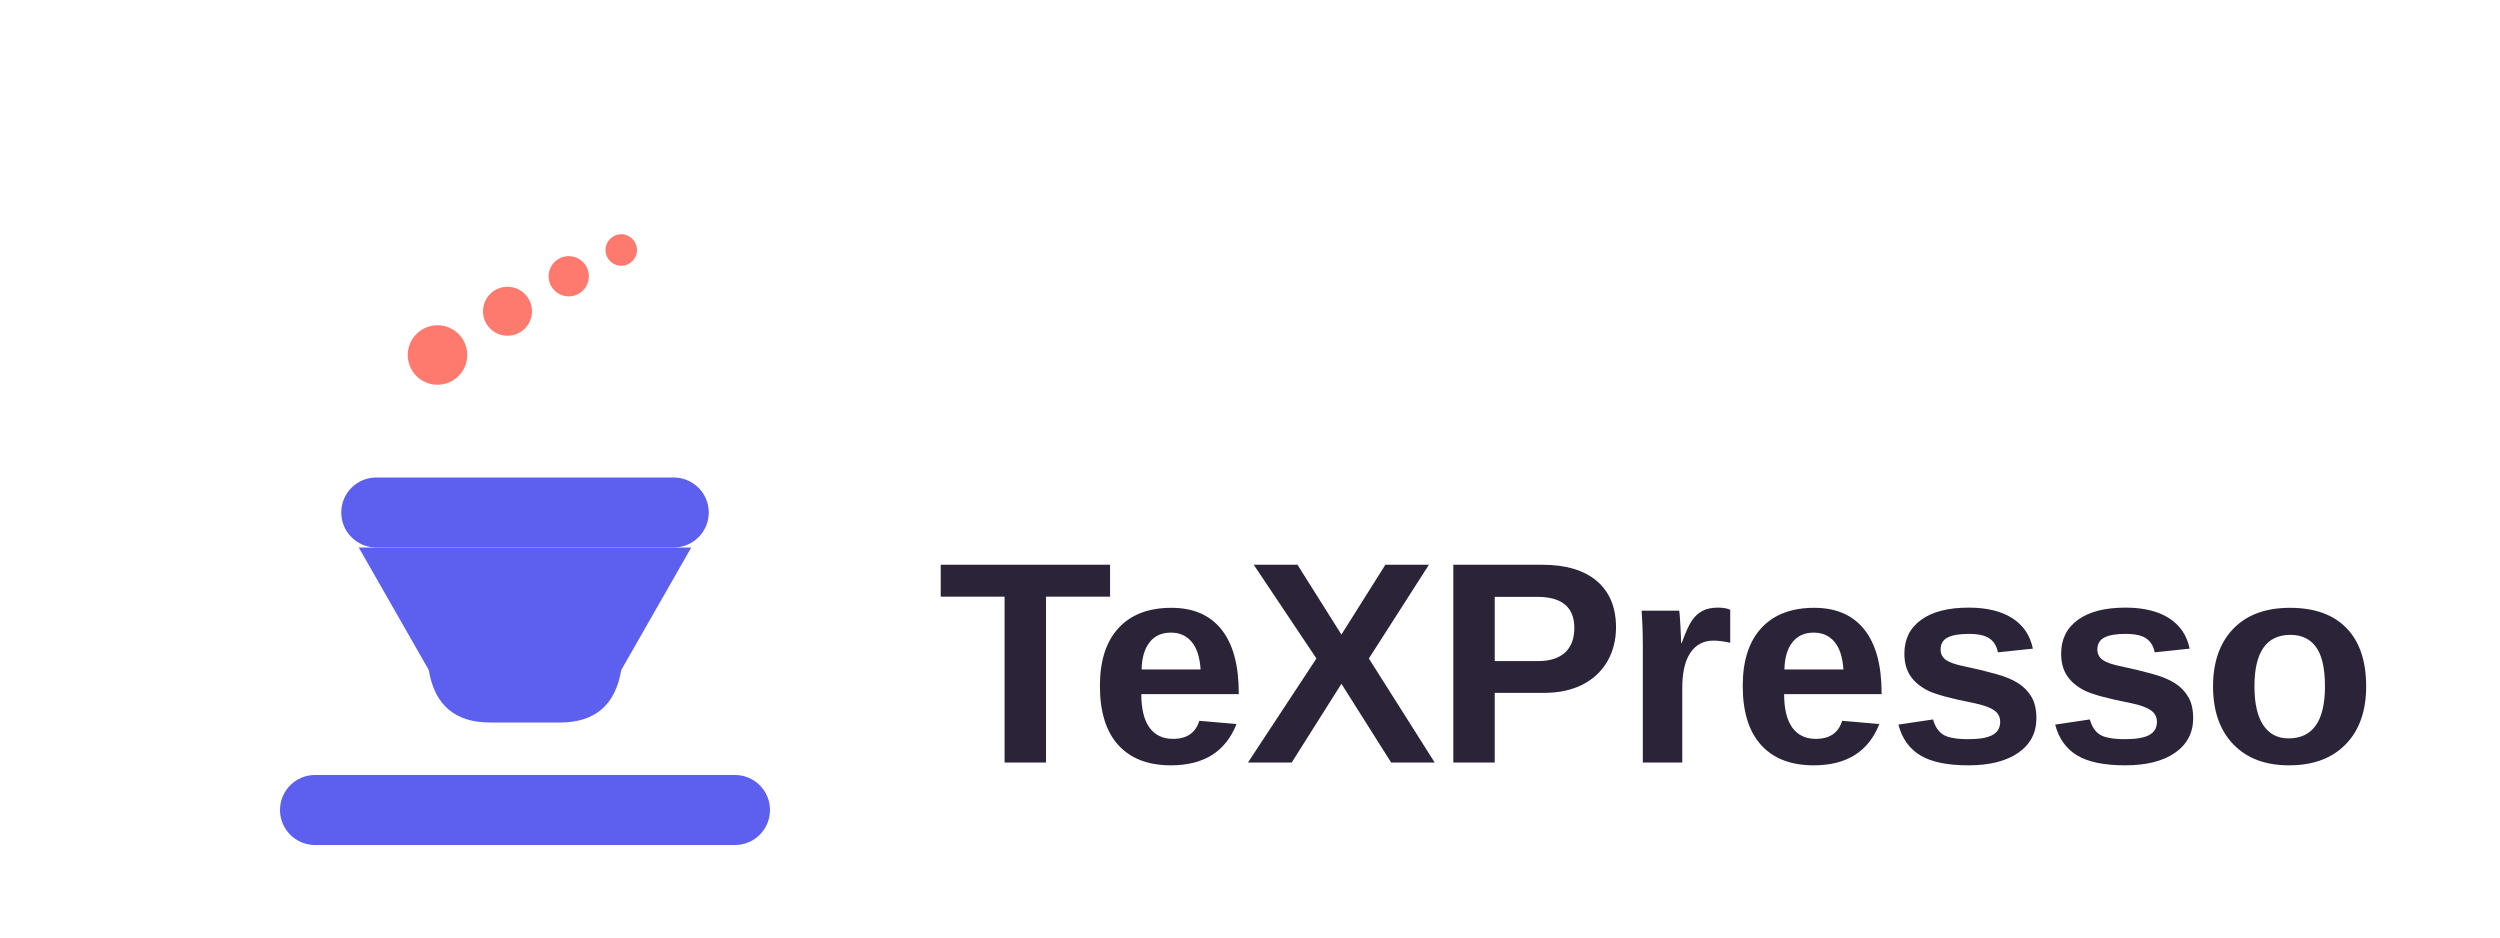
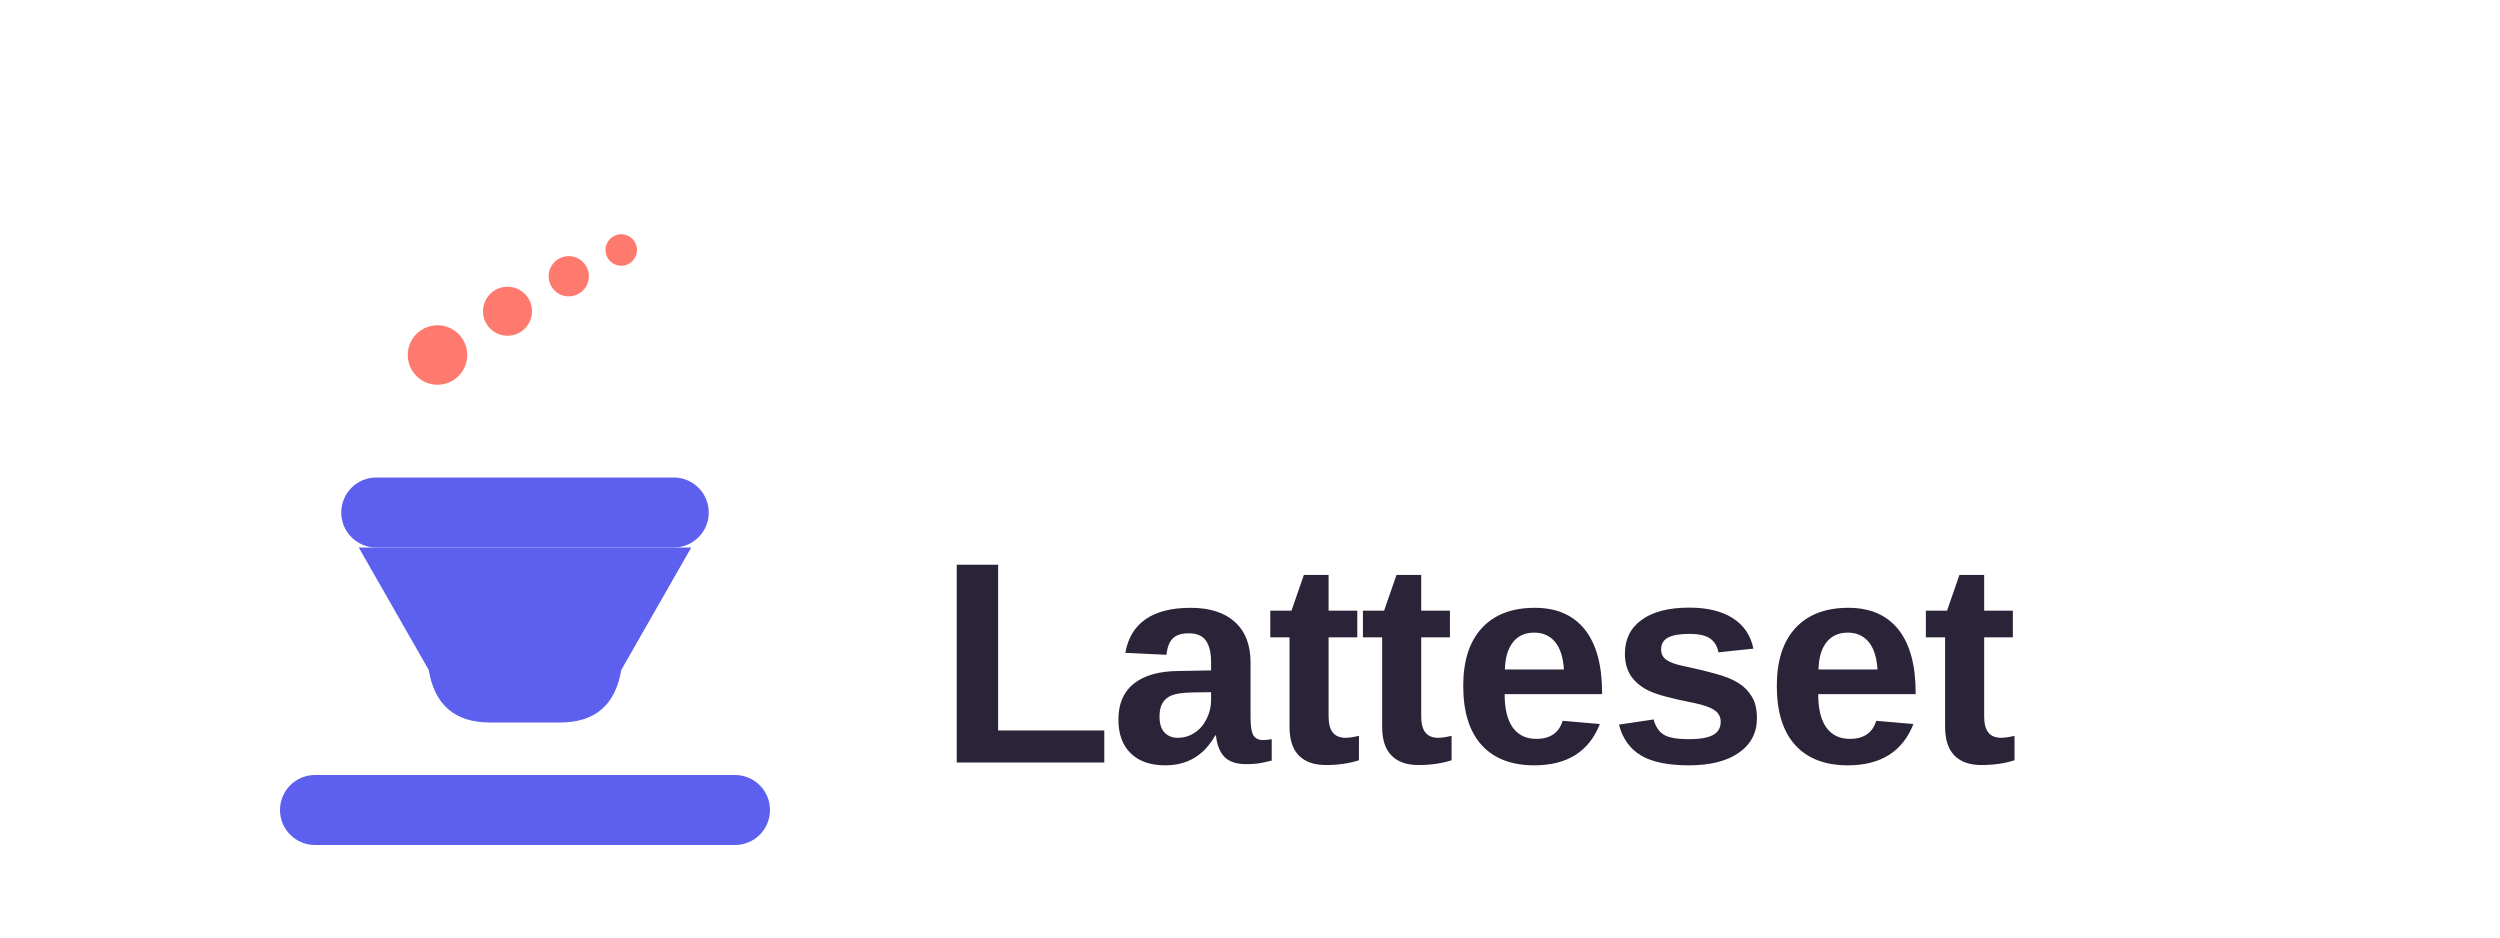
- <svg xmlns="http://www.w3.org/2000/svg" viewBox="0 0 400 150" role="img" aria-label="TeXPresso 全称标志">
+ <svg xmlns="http://www.w3.org/2000/svg" viewBox="0 0 400 150" role="img" aria-label="Latteset 全称标志">
  <g transform="translate(14 12) scale(1.4)">
    <rect x="29" y="46" width="42" height="8" rx="4" fill="#5D5FEF" />
    <path d="M 31 54 L 39 68 Q 40 74 46 74 L 54 74 Q 60 74 61 68 L 69 54 Z" fill="#5D5FEF" />
    <rect x="22" y="80" width="56" height="8" rx="4" fill="#5D5FEF" />
    <g fill="#FF7A6E">
      <circle cx="40" cy="32" r="3.4" />
      <circle cx="48" cy="27" r="2.8" />
      <circle cx="55" cy="23" r="2.3" />
      <circle cx="61" cy="20" r="1.8" />
    </g>
  </g>
-   <text x="150" y="122" font-family="'Segoe UI', 'Helvetica Neue', Arial, sans-serif" font-weight="800" font-size="46" fill="#2B2438" letter-spacing="-0.5">TeXPresso</text>
+   <text x="150" y="122" font-family="'Segoe UI', 'Helvetica Neue', Arial, sans-serif" font-weight="800" font-size="46" fill="#2B2438" letter-spacing="-0.5">Latteset</text>
</svg>
